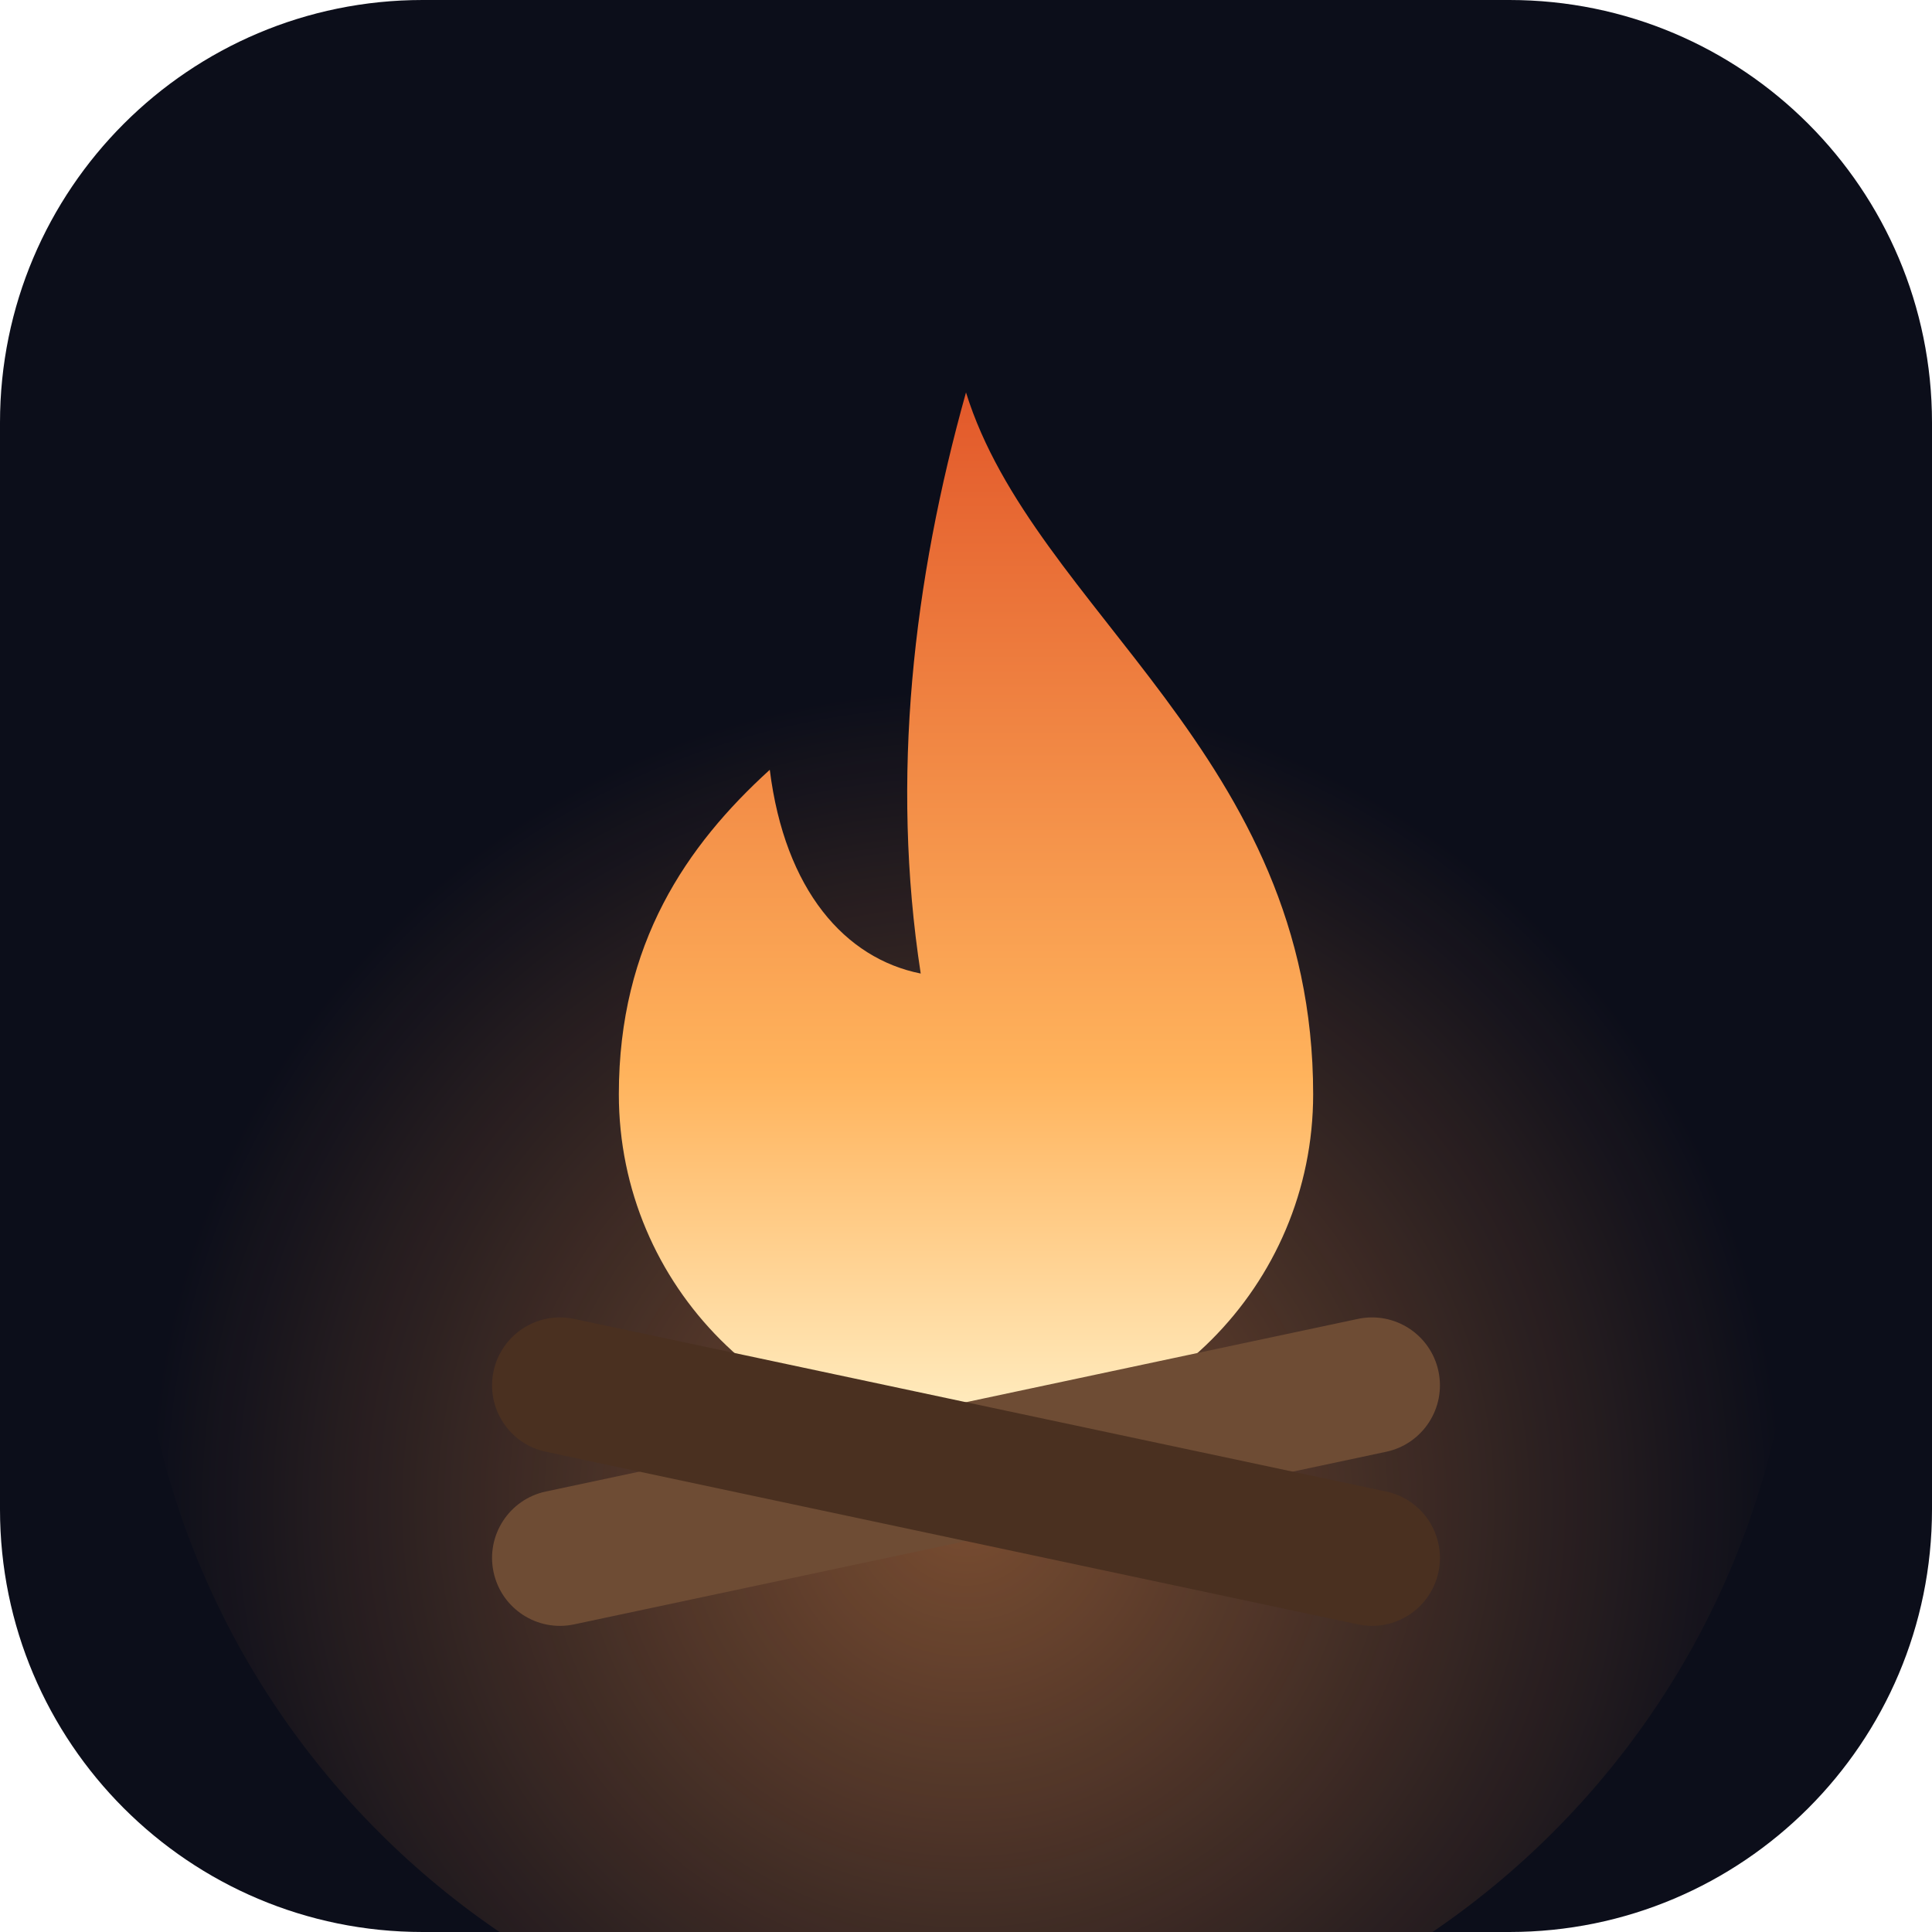
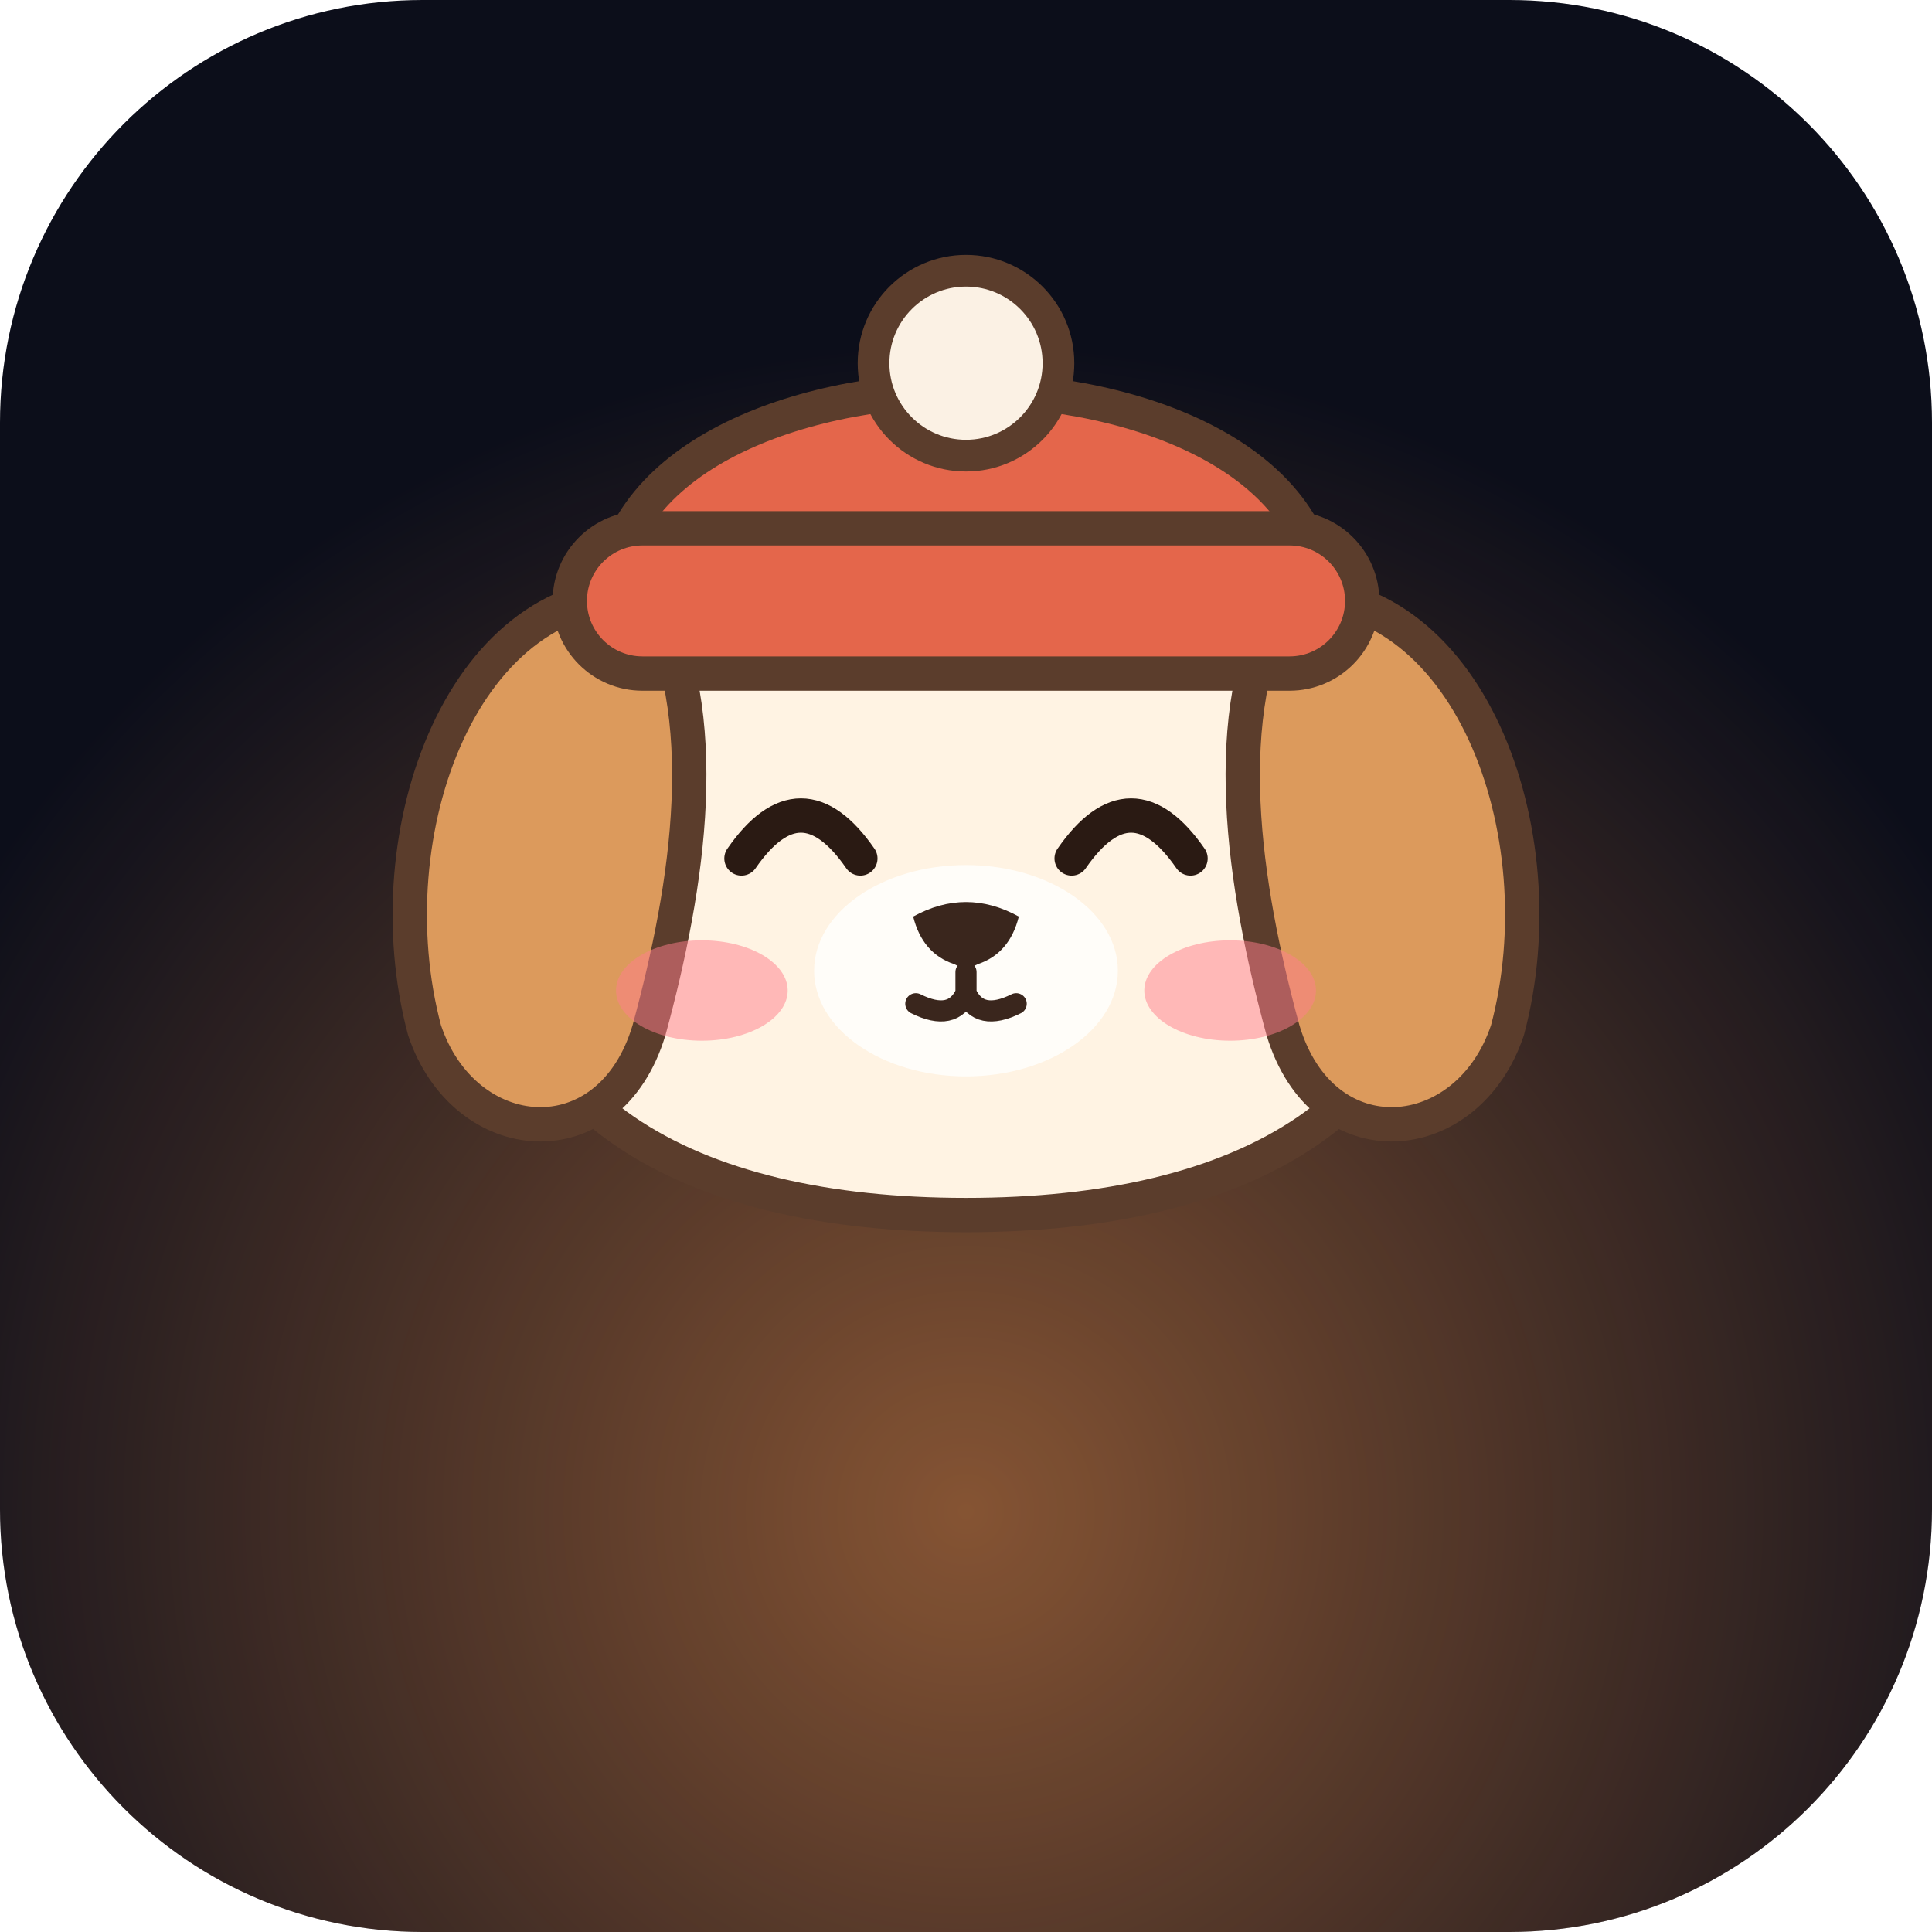
<svg xmlns="http://www.w3.org/2000/svg" viewBox="0 0 512 512">
  <defs>
-     <radialGradient id="glow" cx="50%" cy="66%" r="50%">
-       <stop offset="0" stop-color="#ff9a4d" stop-opacity="0.45" />
+     <radialGradient id="glow" cx="50%" cy="78%" r="60%">
+       <stop offset="0" stop-color="#ff9a4d" stop-opacity="0.5" />
      <stop offset="1" stop-color="#ff9a4d" stop-opacity="0" />
    </radialGradient>
-     <linearGradient id="flame" x1="0" y1="1" x2="0" y2="0">
-       <stop offset="0" stop-color="#fff1c8" />
-       <stop offset="0.35" stop-color="#ffb35c" />
-       <stop offset="1" stop-color="#e2582a" />
-     </linearGradient>
  </defs>
  <rect width="512" height="512" rx="112" fill="#0c0e1a" />
-   <circle cx="256" cy="330" r="220" fill="url(#glow)" />
-   <path d="M256 104c18 58 92 96 92 186a92 92 0 0 1-184 0c0-40 18-66 40-86 4 32 20 50 40 54-8-52-2-104 12-154z" fill="url(#flame)" />
-   <rect x="128" y="372" width="256" height="36" rx="18" transform="rotate(-12 256 390)" fill="#6e4c34" />
-   <rect x="128" y="372" width="256" height="36" rx="18" transform="rotate(12 256 390)" fill="#4a3020" />
+   <rect width="512" height="512" rx="112" fill="url(#glow)" />
+   <g transform="translate(46 70) scale(3.5)">
+     <path d="M60 14C83 14 96 27 96 45C96 64 81 72 60 72C39 72 24 64 24 45C24 27 37 14 60 14Z" fill="#fff3e3" stroke="#5b3d2c" stroke-width="2.6" />
+     <path d="M36 25C22 24 15 43 19 58C22 67 33 68 36 58C39 47 41 34 36 25Z" fill="#dc9a5c" stroke="#5b3d2c" stroke-width="2.6" stroke-linejoin="round" />
+     <path d="M84 25C98 24 105 43 101 58C98 67 87 68 84 58C81 47 79 34 84 25Z" fill="#dc9a5c" stroke="#5b3d2c" stroke-width="2.6" stroke-linejoin="round" />
+     <ellipse cx="40" cy="55" rx="6.5" ry="3.8" fill="#ff7e8c" opacity="0.5" />
+     <ellipse cx="80" cy="55" rx="6.5" ry="3.8" fill="#ff7e8c" opacity="0.5" />
+     <ellipse cx="60" cy="53.5" rx="11.5" ry="8" fill="#fffdf9" />
+     <path d="M56 49.4Q60 47.2 64 49.4Q63.3 52.2 60.9 53Q60 53.5 59.1 53Q56.7 52.2 56 49.4Z" fill="#3a261d" />
+     <path d="M60 53.6V55.2M60 55.2Q59 57.4 56.2 56M60 55.2Q61 57.4 63.8 56" fill="none" stroke="#3a261d" stroke-width="1.6" stroke-linecap="round" />
+     <path d="M43 45Q47.5 38.5 52 45M68 45Q72.5 38.5 77 45" fill="none" stroke="#2a1a13" stroke-width="2.6" stroke-linecap="round" />
+     <path d="M33 26C33 4 87 4 87 26Z" fill="#e4664b" stroke="#5b3d2c" stroke-width="2.6" stroke-linejoin="round" />
+     <rect x="30" y="20" width="60" height="11" rx="5.5" fill="#e4664b" stroke="#5b3d2c" stroke-width="2.6" />
+     <circle cx="60" cy="7.5" r="7" fill="#fbf1e4" stroke="#5b3d2c" stroke-width="2.4" />
+   </g>
</svg>
